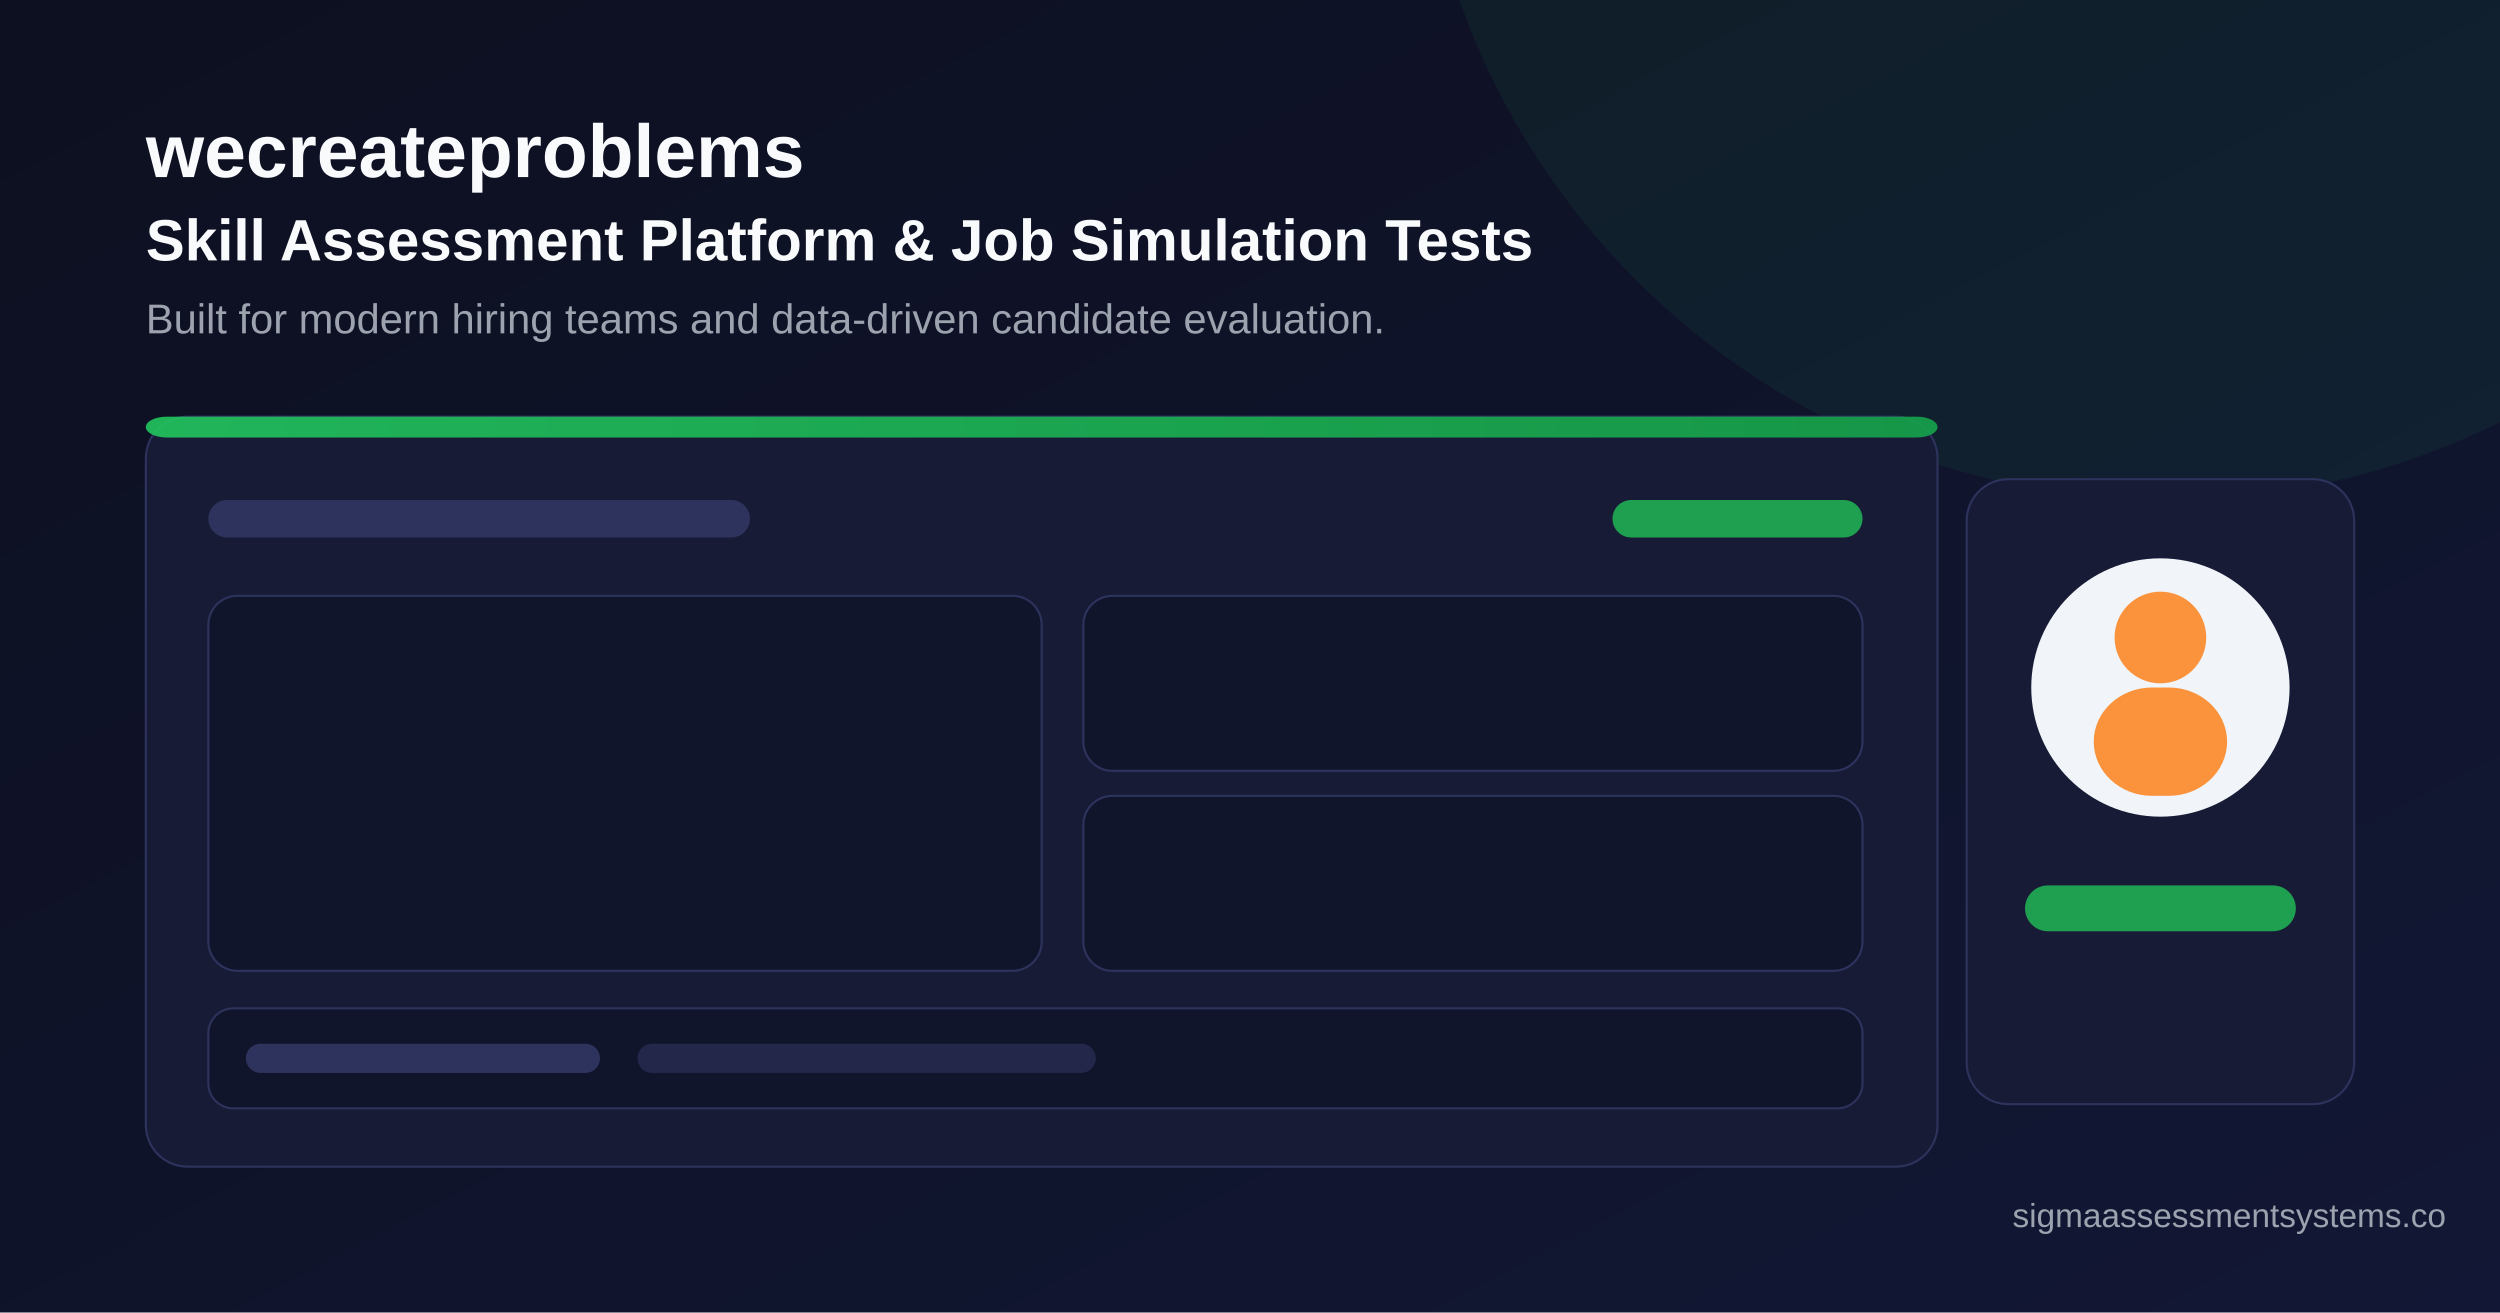
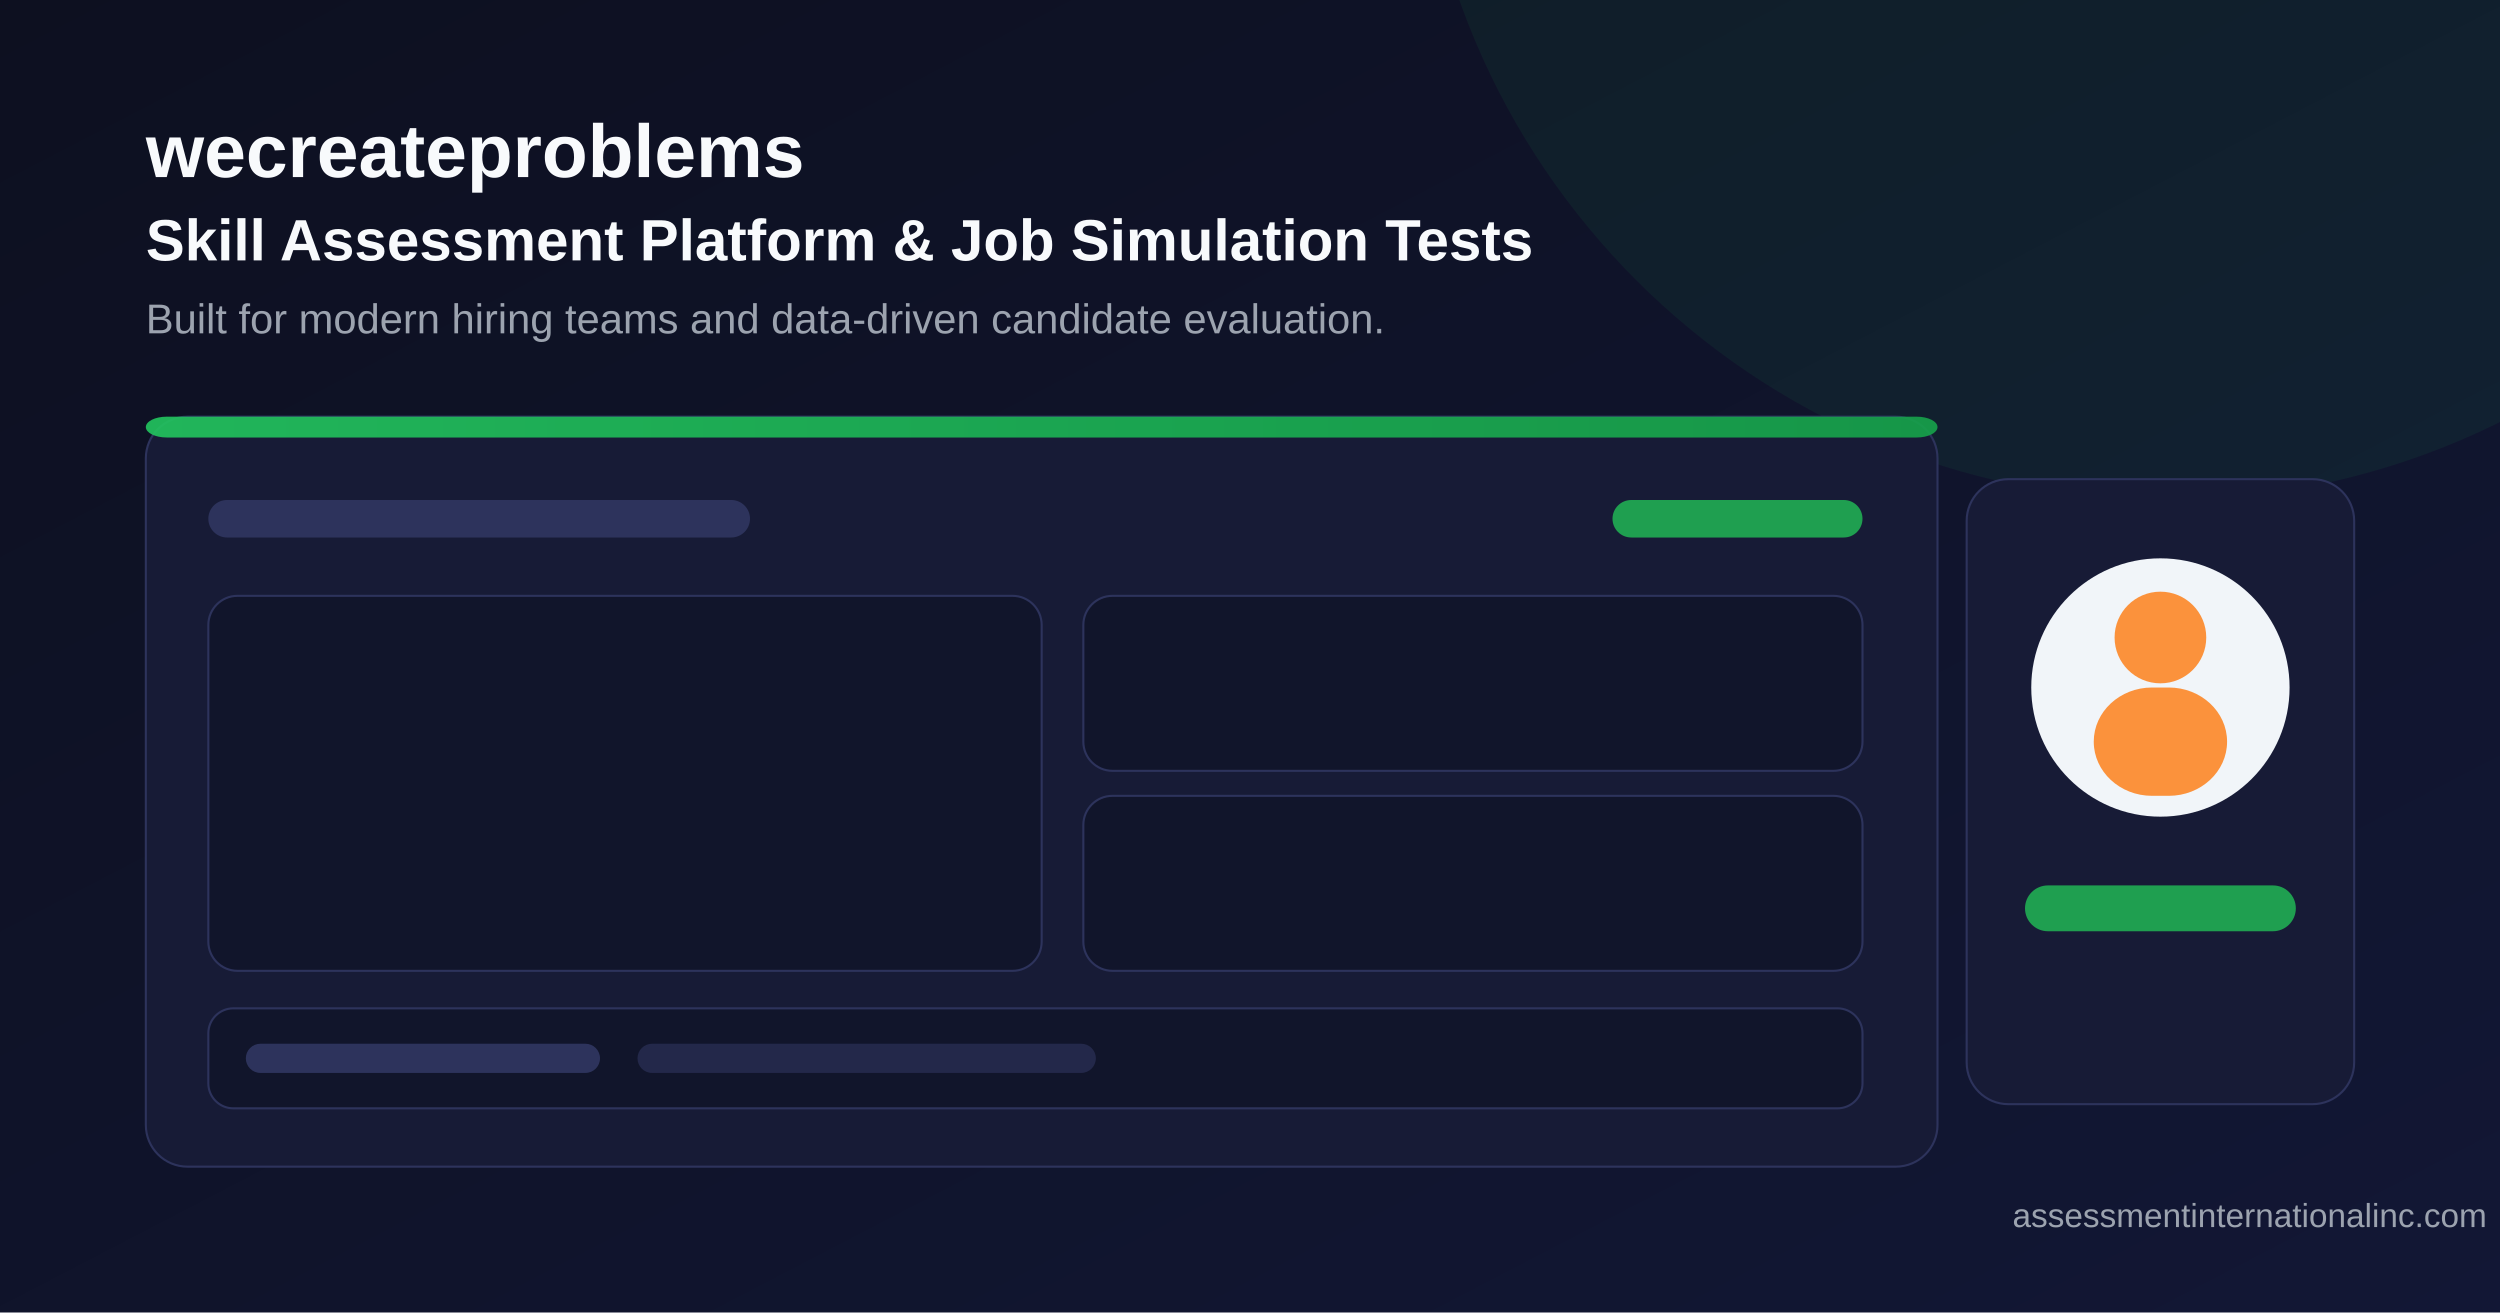
<svg xmlns="http://www.w3.org/2000/svg" width="1200" height="630" viewBox="0 0 1200 630" role="img" aria-label="wecreateproblems dashboard preview">
  <defs>
    <linearGradient id="bg" x1="0" y1="0" x2="1" y2="1">
      <stop offset="0%" stop-color="#0d1020" />
      <stop offset="100%" stop-color="#121735" />
    </linearGradient>
    <linearGradient id="accent" x1="0" y1="0" x2="1" y2="0">
      <stop offset="0%" stop-color="#22c55e" />
      <stop offset="100%" stop-color="#16a34a" />
    </linearGradient>
  </defs>
  <rect width="1200" height="630" fill="url(#bg)" />
  <circle cx="1040" cy="-120" r="360" fill="#22c55e" opacity="0.07" />
  <text x="70" y="85" font-family="DM Sans, Segoe UI, Arial, sans-serif" font-size="36" font-weight="700" fill="#f8fafc">wecreateproblems</text>
  <text x="70" y="125" font-family="DM Sans, Segoe UI, Arial, sans-serif" font-size="28" font-weight="700" fill="#f8fafc">Skill Assessment Platform &amp; Job Simulation Tests</text>
  <text x="70" y="160" font-family="DM Sans, Segoe UI, Arial, sans-serif" font-size="20" fill="#9ca3af">Built for modern hiring teams and data-driven candidate evaluation.</text>
  <rect x="70" y="200" width="860" height="360" rx="20" fill="#171b36" stroke="#2d335c" />
  <rect x="70" y="200" width="860" height="10" rx="10" fill="url(#accent)" opacity="0.9" />
  <rect x="100" y="240" width="260" height="18" rx="9" fill="#2d335c" />
  <rect x="774" y="240" width="120" height="18" rx="9" fill="#1f9f50" />
  <rect x="100" y="286" width="400" height="180" rx="14" fill="#11152b" stroke="#2d335c" />
  <rect x="520" y="286" width="374" height="84" rx="14" fill="#11152b" stroke="#2d335c" />
  <rect x="520" y="382" width="374" height="84" rx="14" fill="#11152b" stroke="#2d335c" />
  <rect x="100" y="484" width="794" height="48" rx="12" fill="#11152b" stroke="#2d335c" />
  <rect x="118" y="501" width="170" height="14" rx="7" fill="#2d335c" />
  <rect x="306" y="501" width="220" height="14" rx="7" fill="#23284a" />
  <rect x="944" y="230" width="186" height="300" rx="20" fill="#171b36" stroke="#2d335c" />
  <circle cx="1037" cy="330" r="62" fill="#f1f5f9" />
  <circle cx="1037" cy="306" r="22" fill="#fb923c" />
  <rect x="1005" y="330" width="64" height="52" rx="28" fill="#fb923c" />
  <rect x="972" y="425" width="130" height="22" rx="11" fill="#1f9f50" />
-   <text x="966" y="589" font-family="DM Sans, Segoe UI, Arial, sans-serif" font-size="16" fill="#9ca3af">sigmaassessmentsystems.co</text>
+   <text x="966" y="589" font-family="DM Sans, Segoe UI, Arial, sans-serif" font-size="16" fill="#9ca3af">assessmentinternationalinc.com</text>
</svg>
